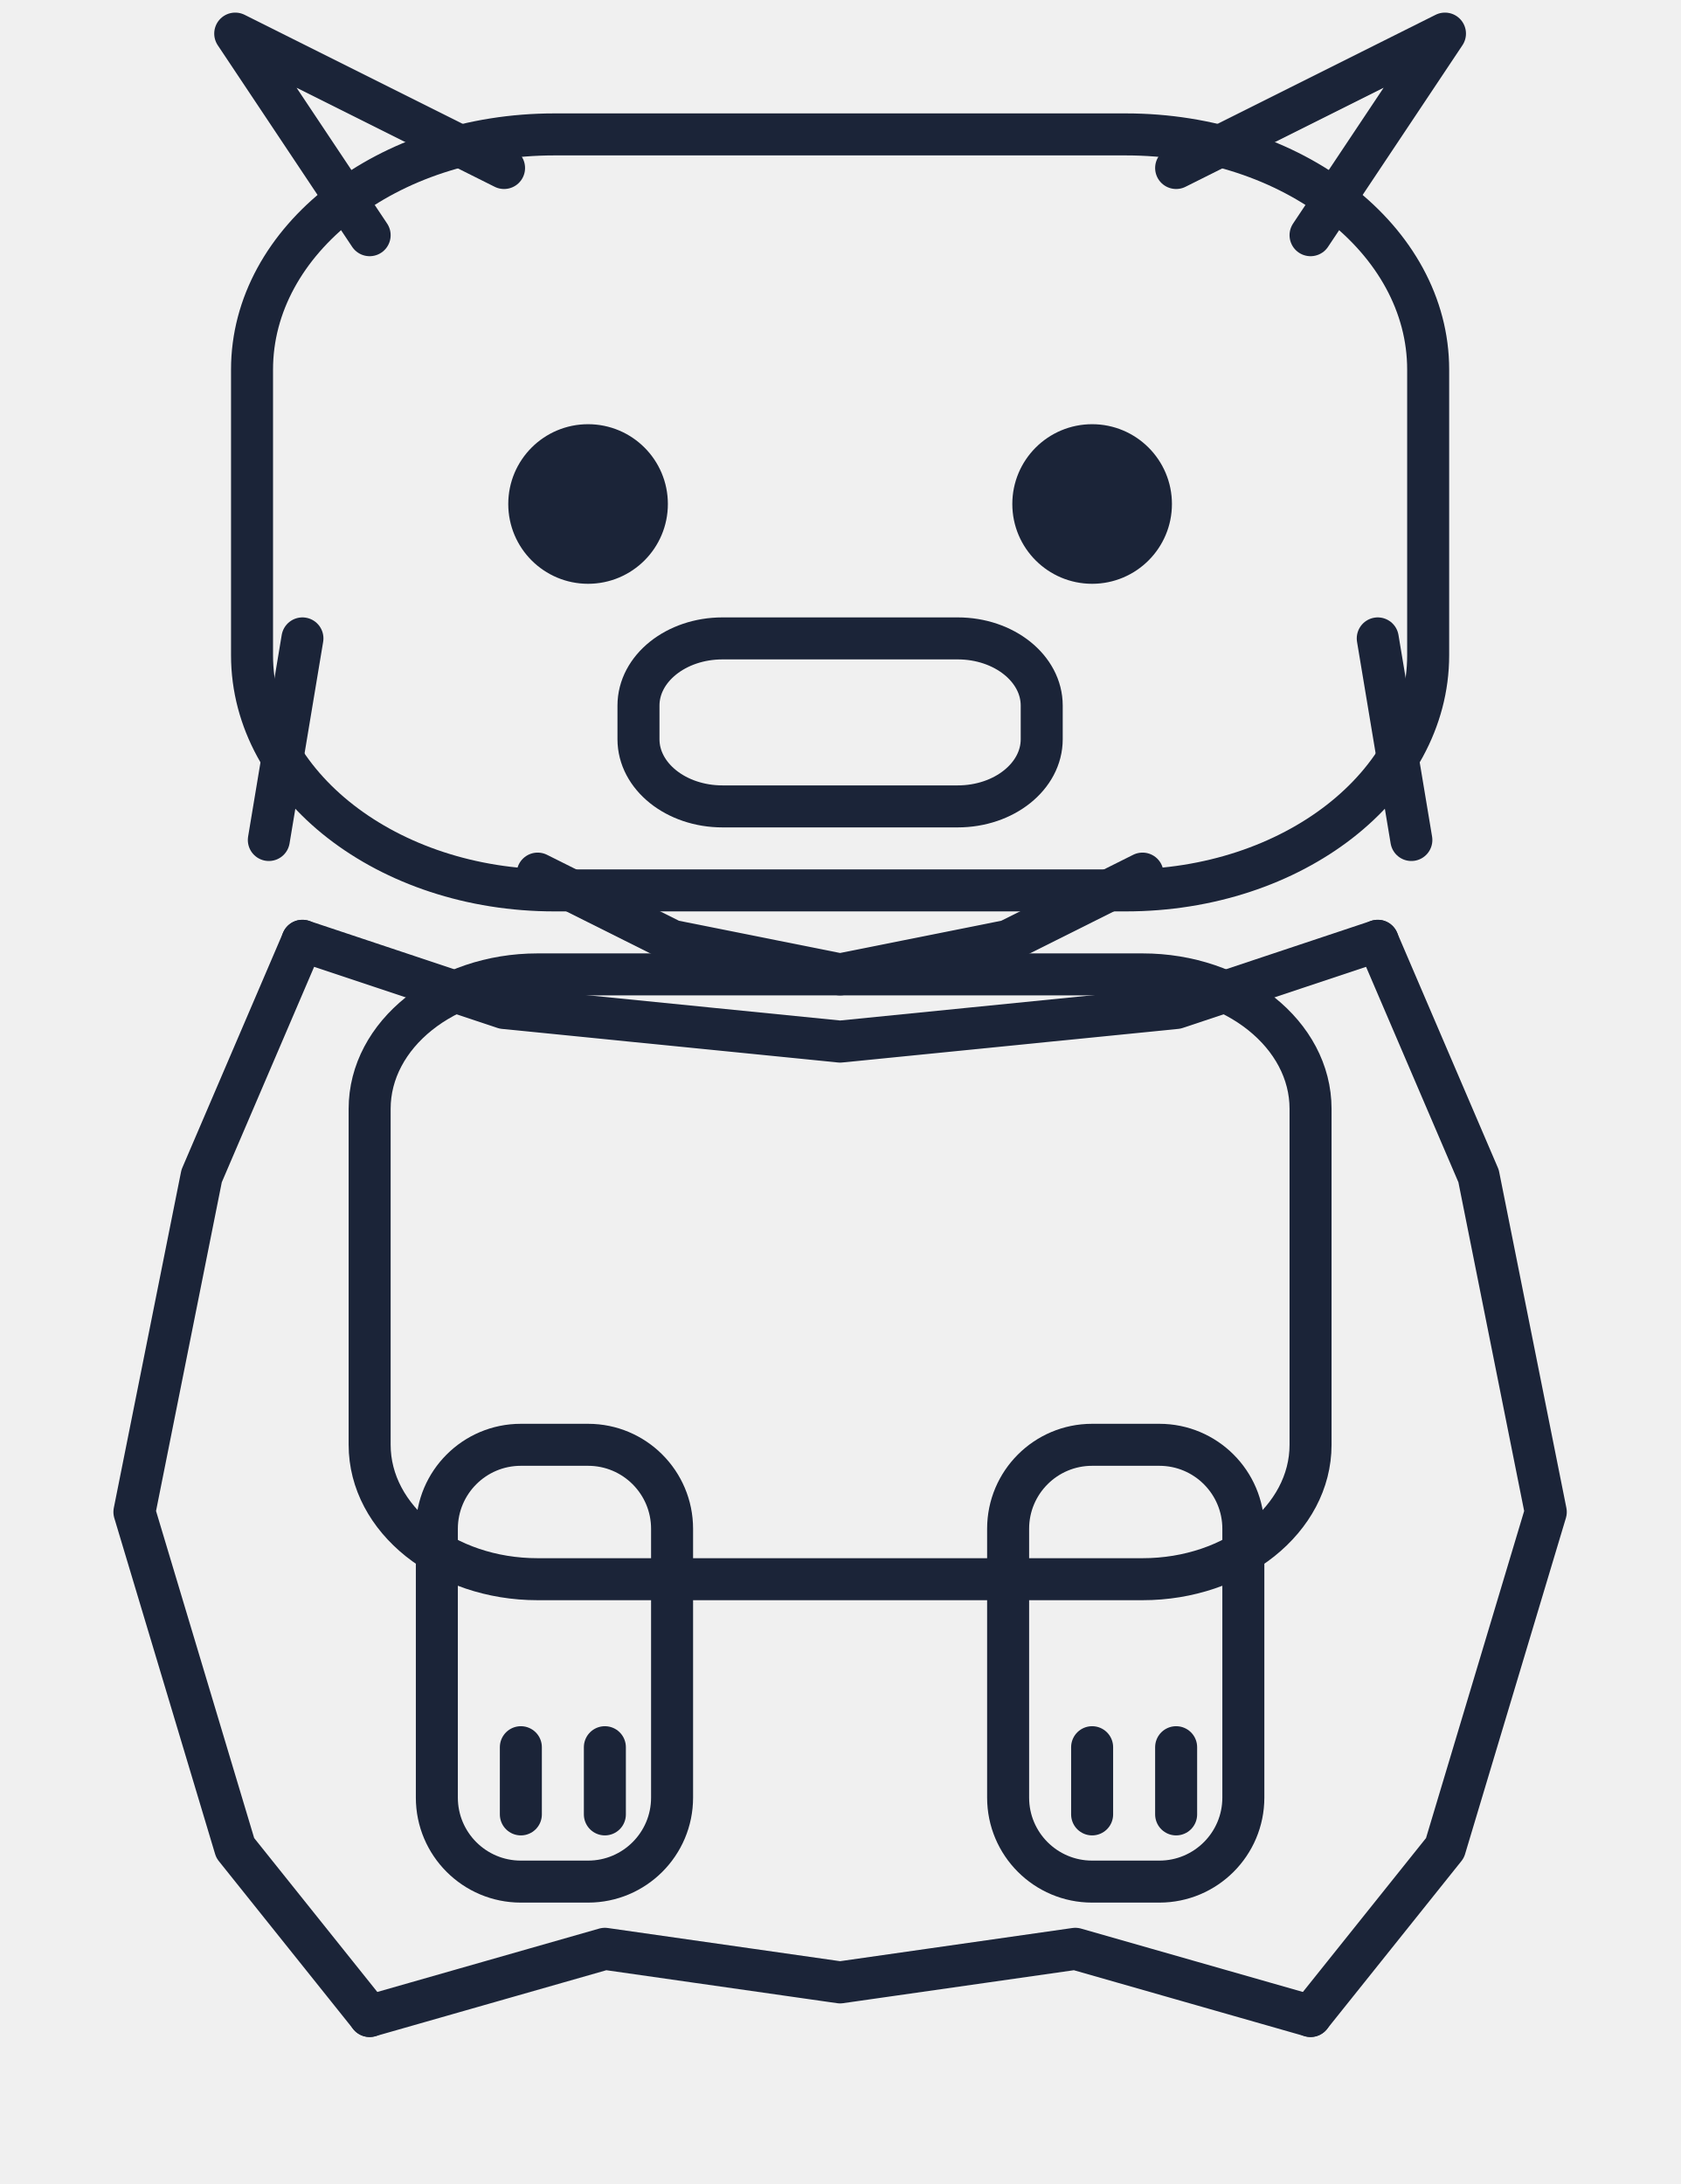
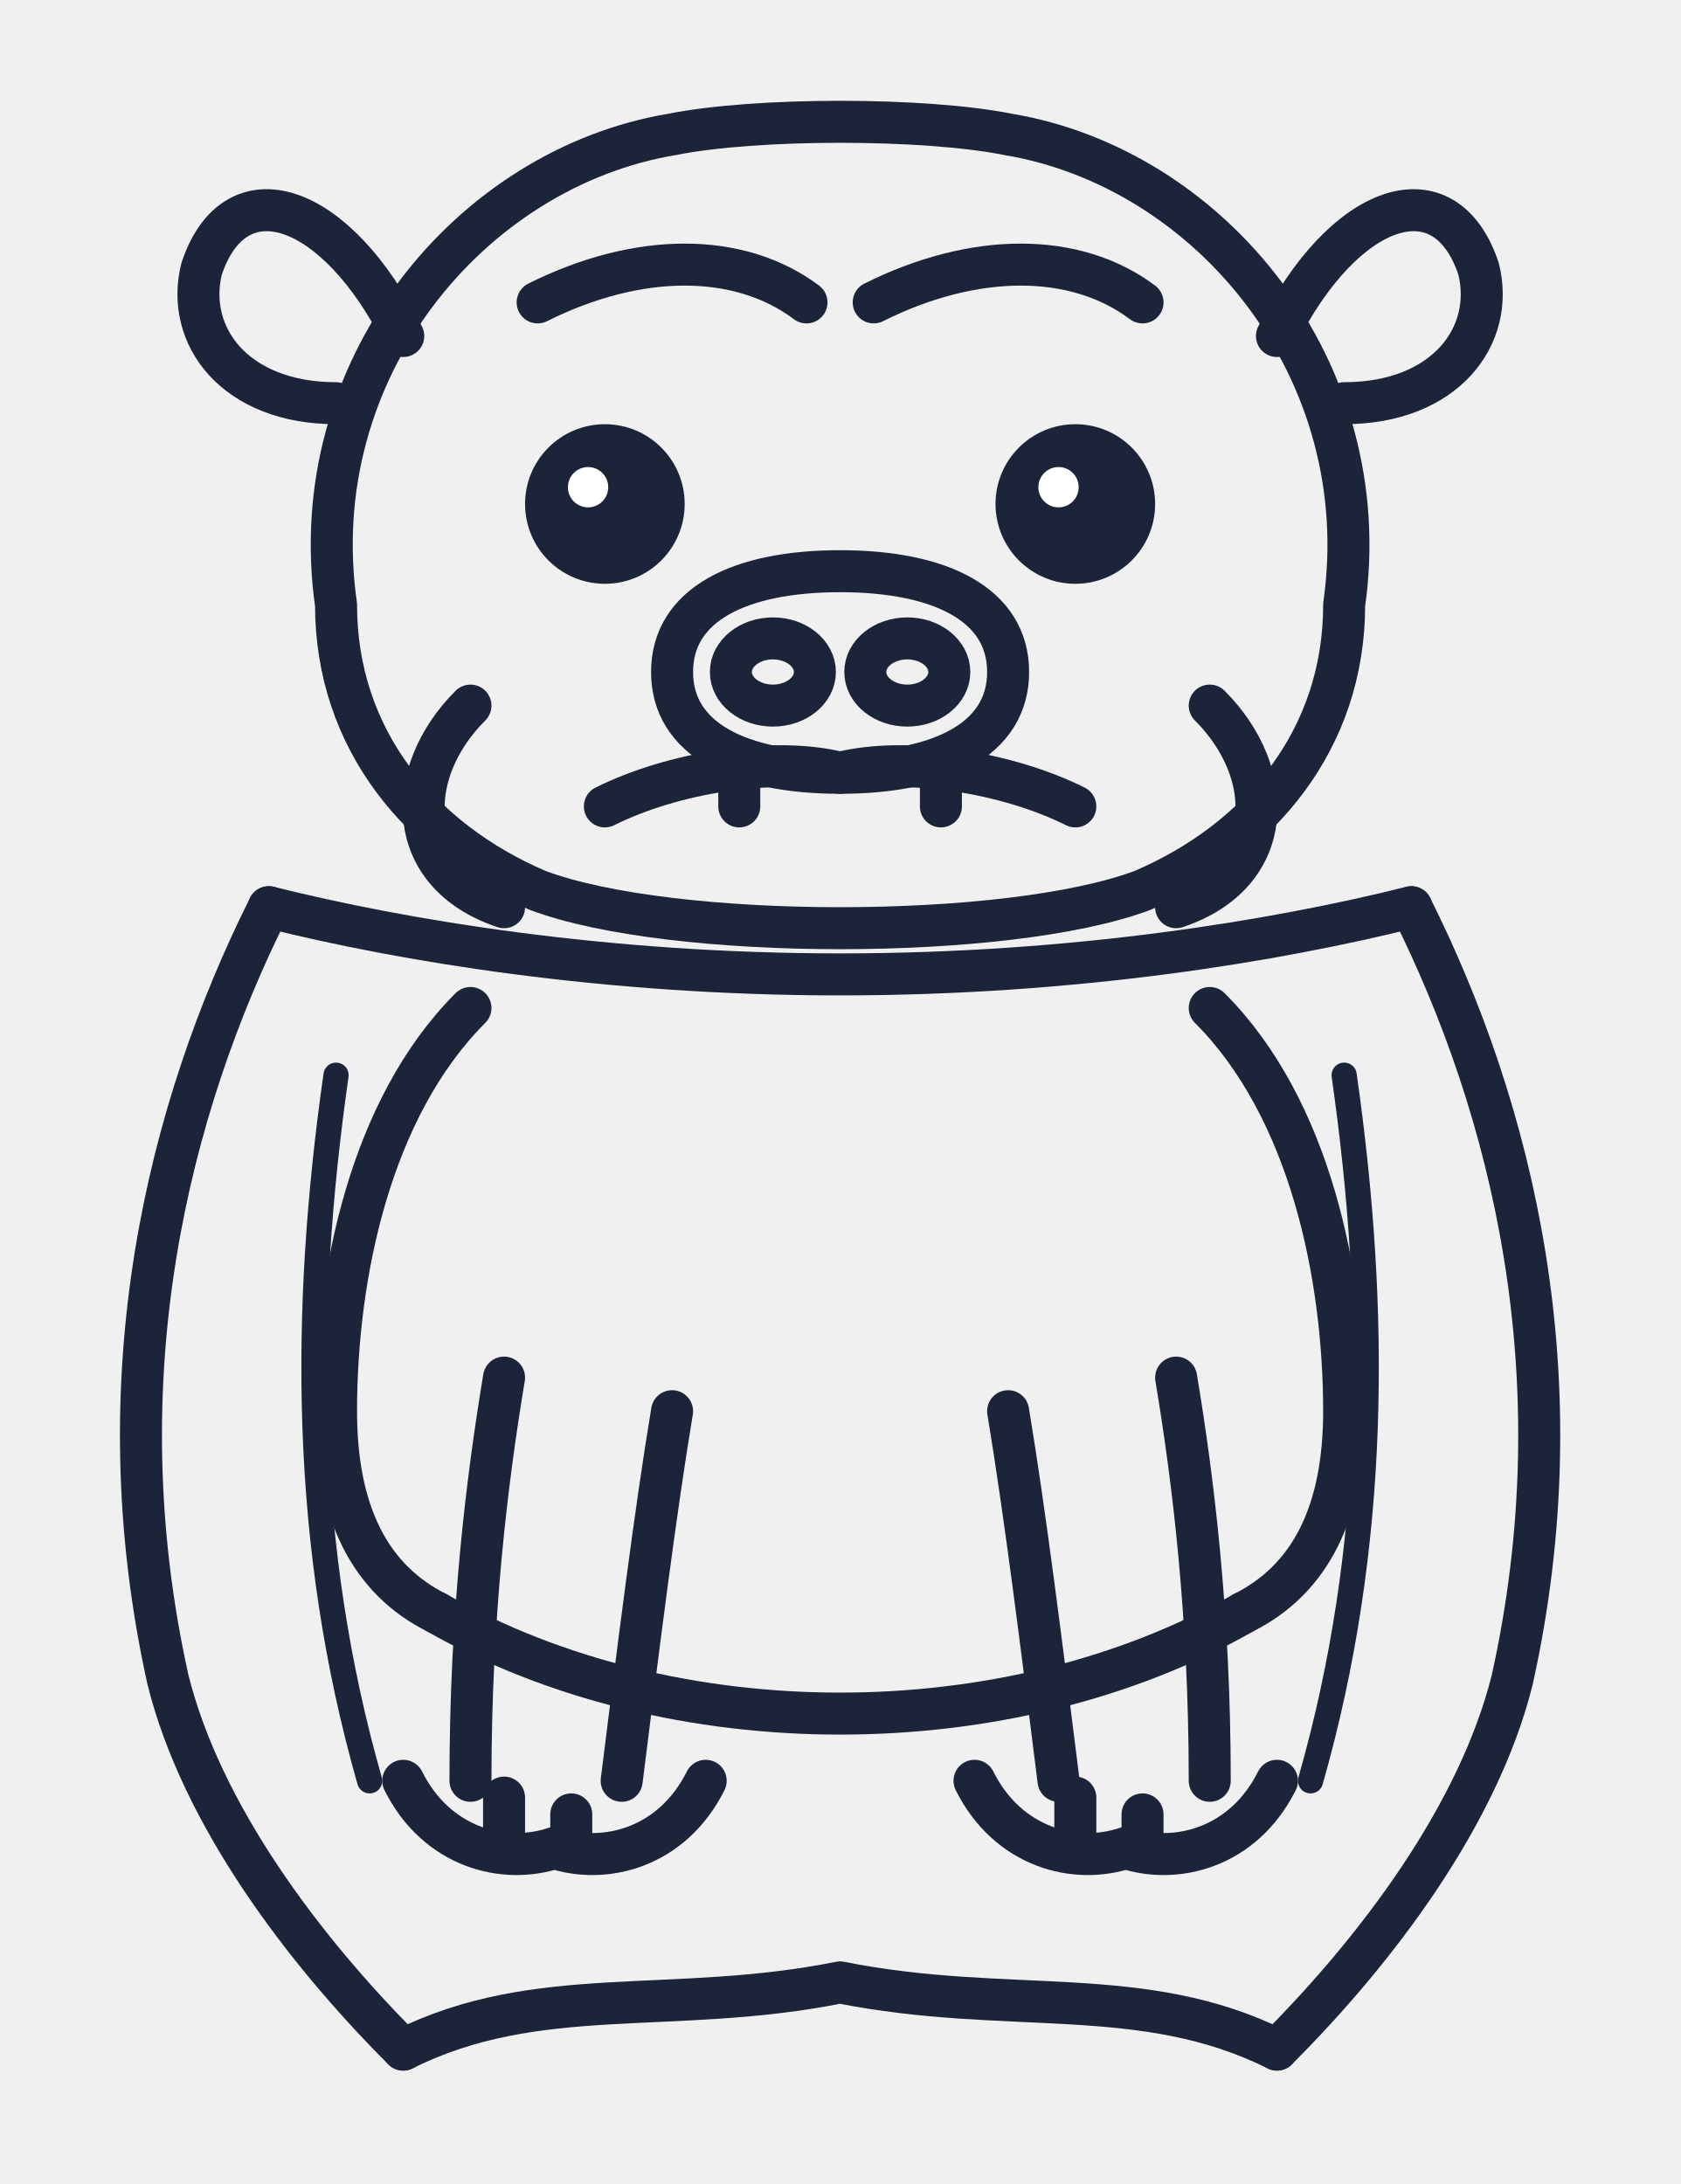
<svg xmlns="http://www.w3.org/2000/svg" viewBox="0 0 100 130" fill="none" stroke="currentColor" stroke-width="2.5" stroke-linecap="round" stroke-linejoin="round">
  <style>:root { color: #1B2438; }</style>
-   <rect x="15" y="8" width="70" height="45" rx="18" ry="14" />
-   <polyline points="22,14 14,2 30,10" />
-   <polyline points="78,14 86,2 70,10" />
-   <circle cx="35" cy="30" r="3.5" fill="currentColor" />
-   <circle cx="65" cy="30" r="3.5" fill="currentColor" />
-   <rect x="38" y="38" width="24" height="10" rx="5" ry="4" />
-   <polyline points="32,52 40,56 50,58 60,56 68,52" />
-   <line x1="18" y1="38" x2="16" y2="50" />
-   <line x1="82" y1="38" x2="84" y2="50" />
-   <polyline points="18,56 30,60 50,62 70,60 82,56" />
-   <polyline points="82,56 88,70 92,90 86,110 78,120" />
-   <polyline points="18,56 12,70 8,90 14,110 22,120" />
-   <polyline points="22,120 36,116 50,118 64,116 78,120" />
-   <rect x="22" y="58" width="56" height="36" rx="10" ry="8" />
-   <rect x="26" y="86" width="14" height="26" rx="5" />
-   <rect x="60" y="86" width="14" height="26" rx="5" />
-   <line x1="31" y1="108" x2="31" y2="104" />
-   <line x1="36" y1="108" x2="36" y2="104" />
-   <line x1="65" y1="108" x2="65" y2="104" />
-   <line x1="70" y1="108" x2="70" y2="104" />
+   <path d="M 20 36 C 18 22, 28 10, 40 8 C 45 7, 55 7, 60 8 C 72 10, 82 22, 80 36 C 80 44, 75 50, 68 53 C 60 56, 40 56, 32 53 C 25 50, 20 44, 20 36" />
+   <path d="M 32 18 C 38 15, 44 15, 48 18" />
+   <path d="M 52 18 C 58 15, 64 15, 68 18" />
+   <path d="M 24 20 C 20 12, 14 10, 12 16 C 11 20, 14 24, 20 24" />
+   <path d="M 76 20 C 80 12, 86 10, 88 16 C 89 20, 86 24, 80 24" />
+   <circle cx="36" cy="30" r="3.5" fill="currentColor" />
+   <circle cx="64" cy="30" r="3.5" fill="currentColor" />
+   <circle cx="35" cy="29" r="1.2" fill="white" stroke="none" />
+   <circle cx="63" cy="29" r="1.2" fill="white" stroke="none" />
+   <path d="M 40 40 C 40 36, 44 34, 50 34 C 56 34, 60 36, 60 40 C 60 44, 56 46, 50 46 C 44 46, 40 44, 40 40" />
+   <ellipse cx="46" cy="40" rx="2.5" ry="2" />
+   <ellipse cx="54" cy="40" rx="2.5" ry="2" />
+   <path d="M 36 48 C 40 46, 46 45, 50 46 C 54 45, 60 46, 64 48" />
+   <path d="M 44 48 L 44 46" />
+   <path d="M 56 48 L 56 46" />
+   <path d="M 28 42 C 24 46, 24 52, 30 54" />
+   <path d="M 72 42 C 76 46, 76 52, 70 54" />
+   <path d="M 16 54 C 24 56, 36 58, 50 58 C 64 58, 76 56, 84 54" />
+   <path d="M 84 54 C 90 66, 94 82, 90 100 C 88 108, 82 116, 76 122" />
+   <path d="M 16 54 C 10 66, 6 82, 10 100 C 12 108, 18 116, 24 122" />
+   <path d="M 24 122 C 32 118, 40 120, 50 118 C 60 120, 68 118, 76 122" />
+   <path d="M 80 64 C 82 78, 82 92, 78 106" stroke-width="1.5" />
+   <path d="M 20 64 C 18 78, 18 92, 22 106" stroke-width="1.5" />
+   <path d="M 28 60 C 22 66, 20 76, 20 84 C 20 90, 22 94, 26 96" />
+   <path d="M 72 60 C 78 66, 80 76, 80 84 C 80 90, 78 94, 74 96" />
+   <path d="M 30 82 C 29 88, 28 96, 28 106" />
+   <path d="M 40 84 C 39 90, 38 98, 37 106" />
+   <path d="M 60 84 C 61 90, 62 98, 63 106" />
+   <path d="M 70 82 C 71 88, 72 96, 72 106" />
+   <path d="M 24 106 C 26 110, 30 111, 33 110 C 36 111, 40 110, 42 106" />
+   <path d="M 58 106 C 60 110, 64 111, 67 110 C 70 111, 74 110, 76 106" />
+   <path d="M 30 109 L 30 107" />
+   <path d="M 34 110 L 34 108" />
+   <path d="M 64 109 L 64 107" />
+   <path d="M 68 110 L 68 108" />
+   <path d="M 26 96 C 40 104, 60 104, 74 96" />
</svg>
